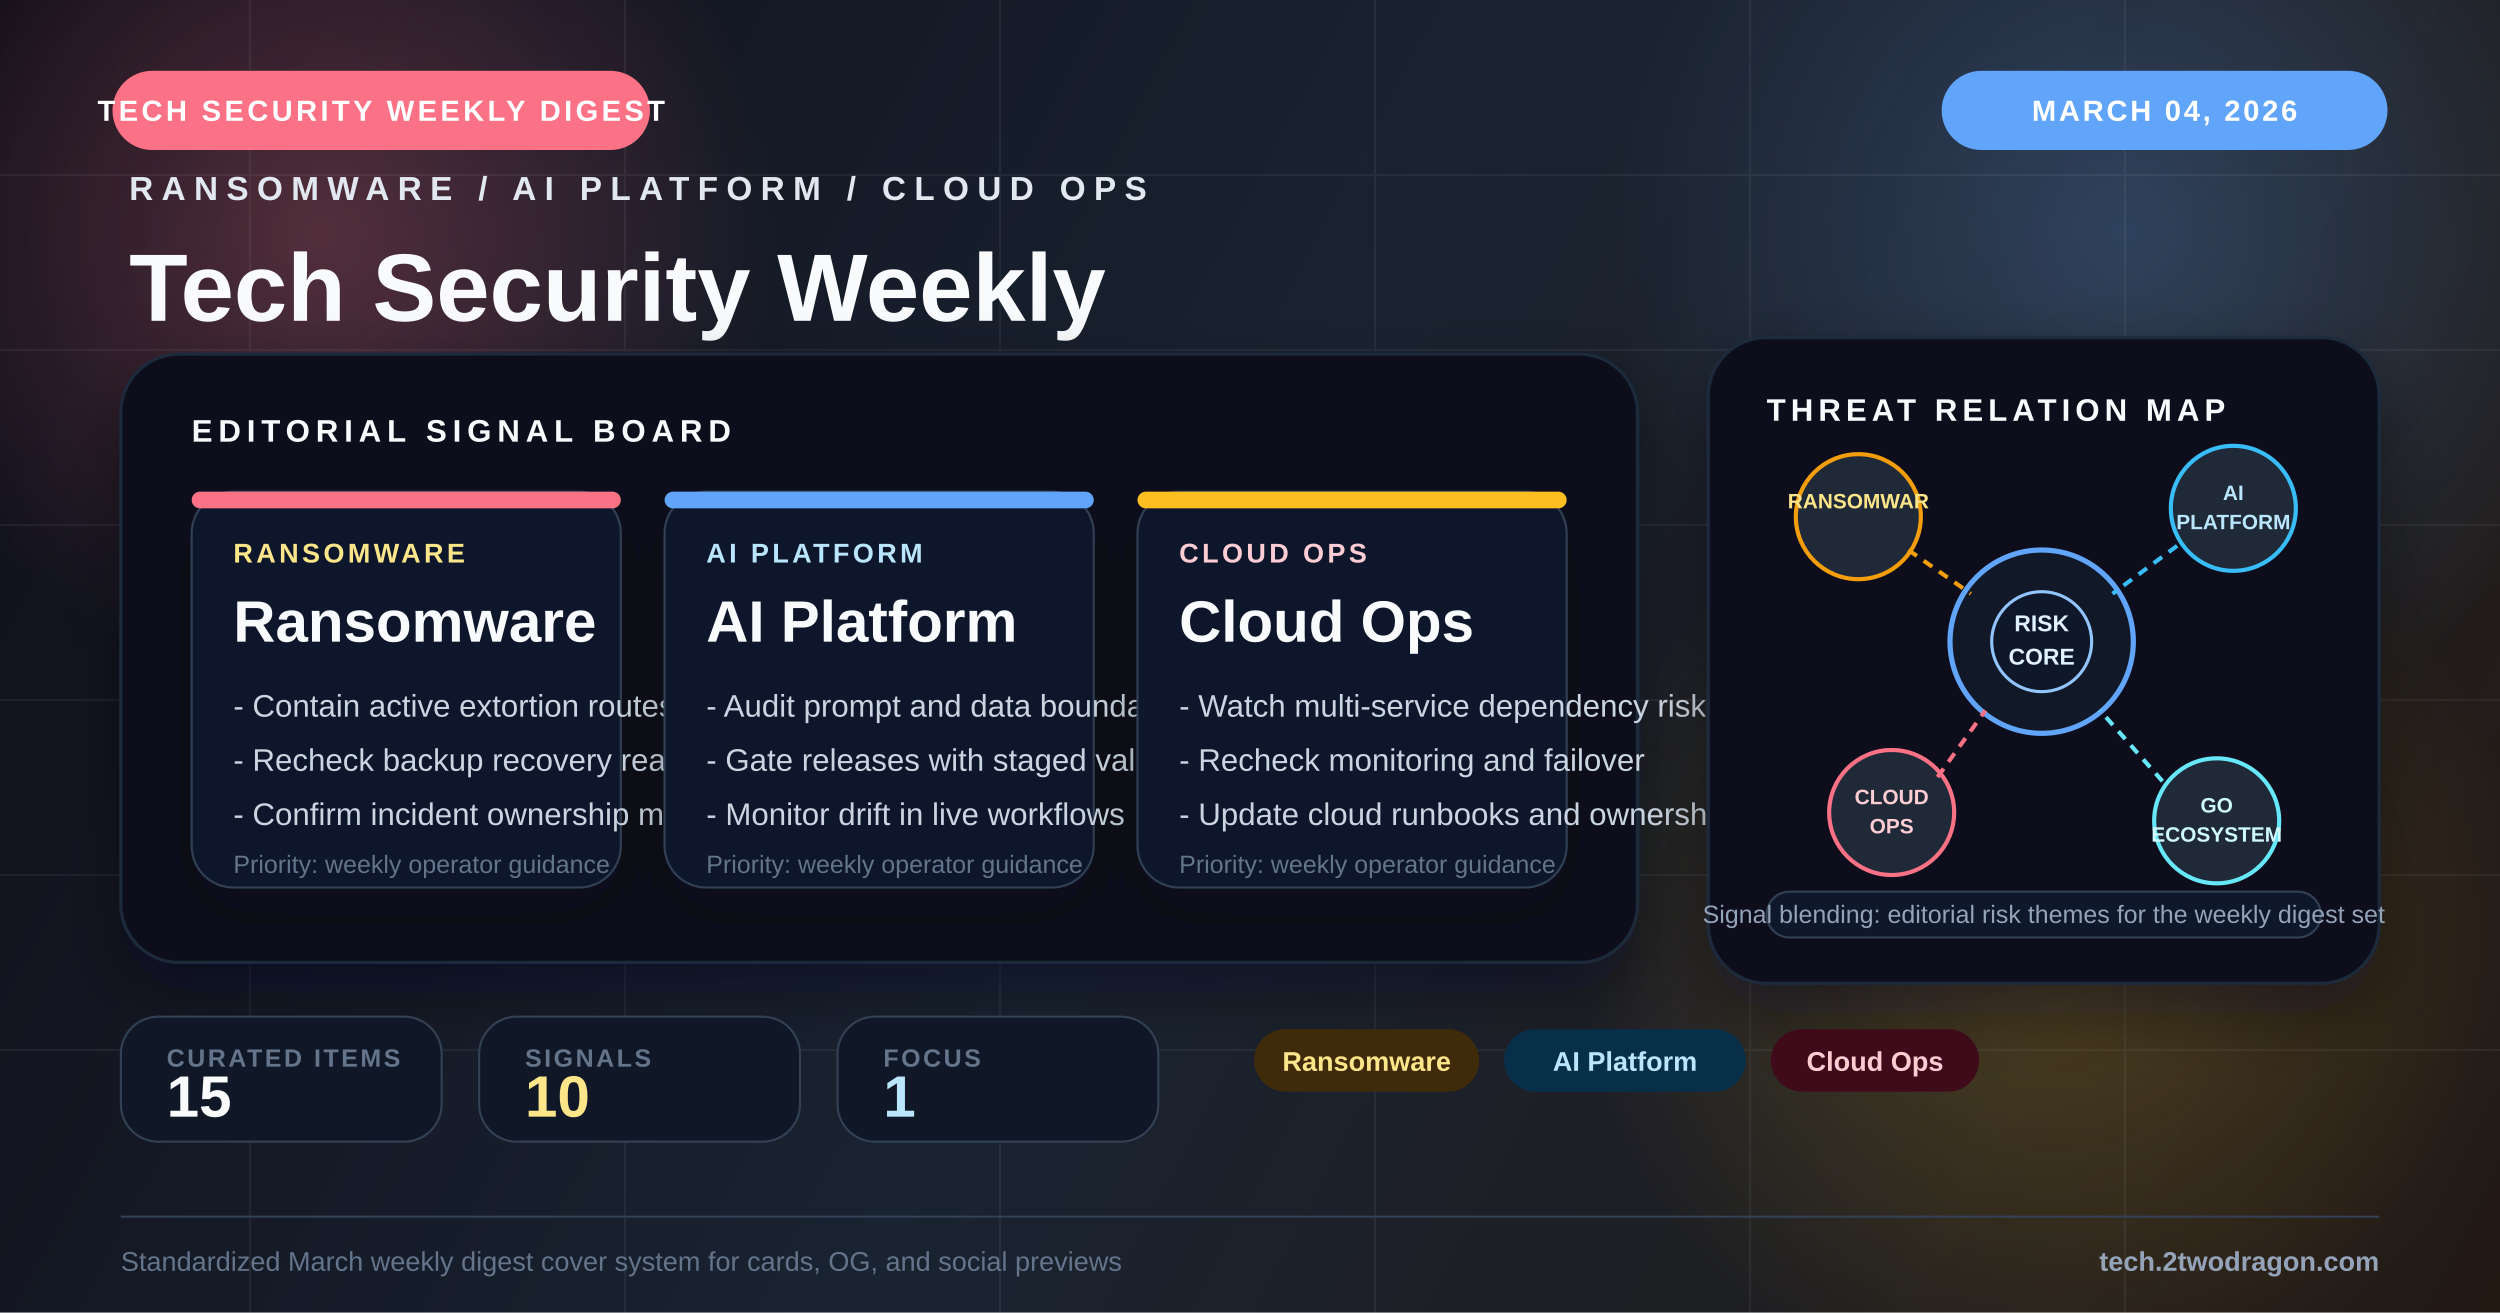
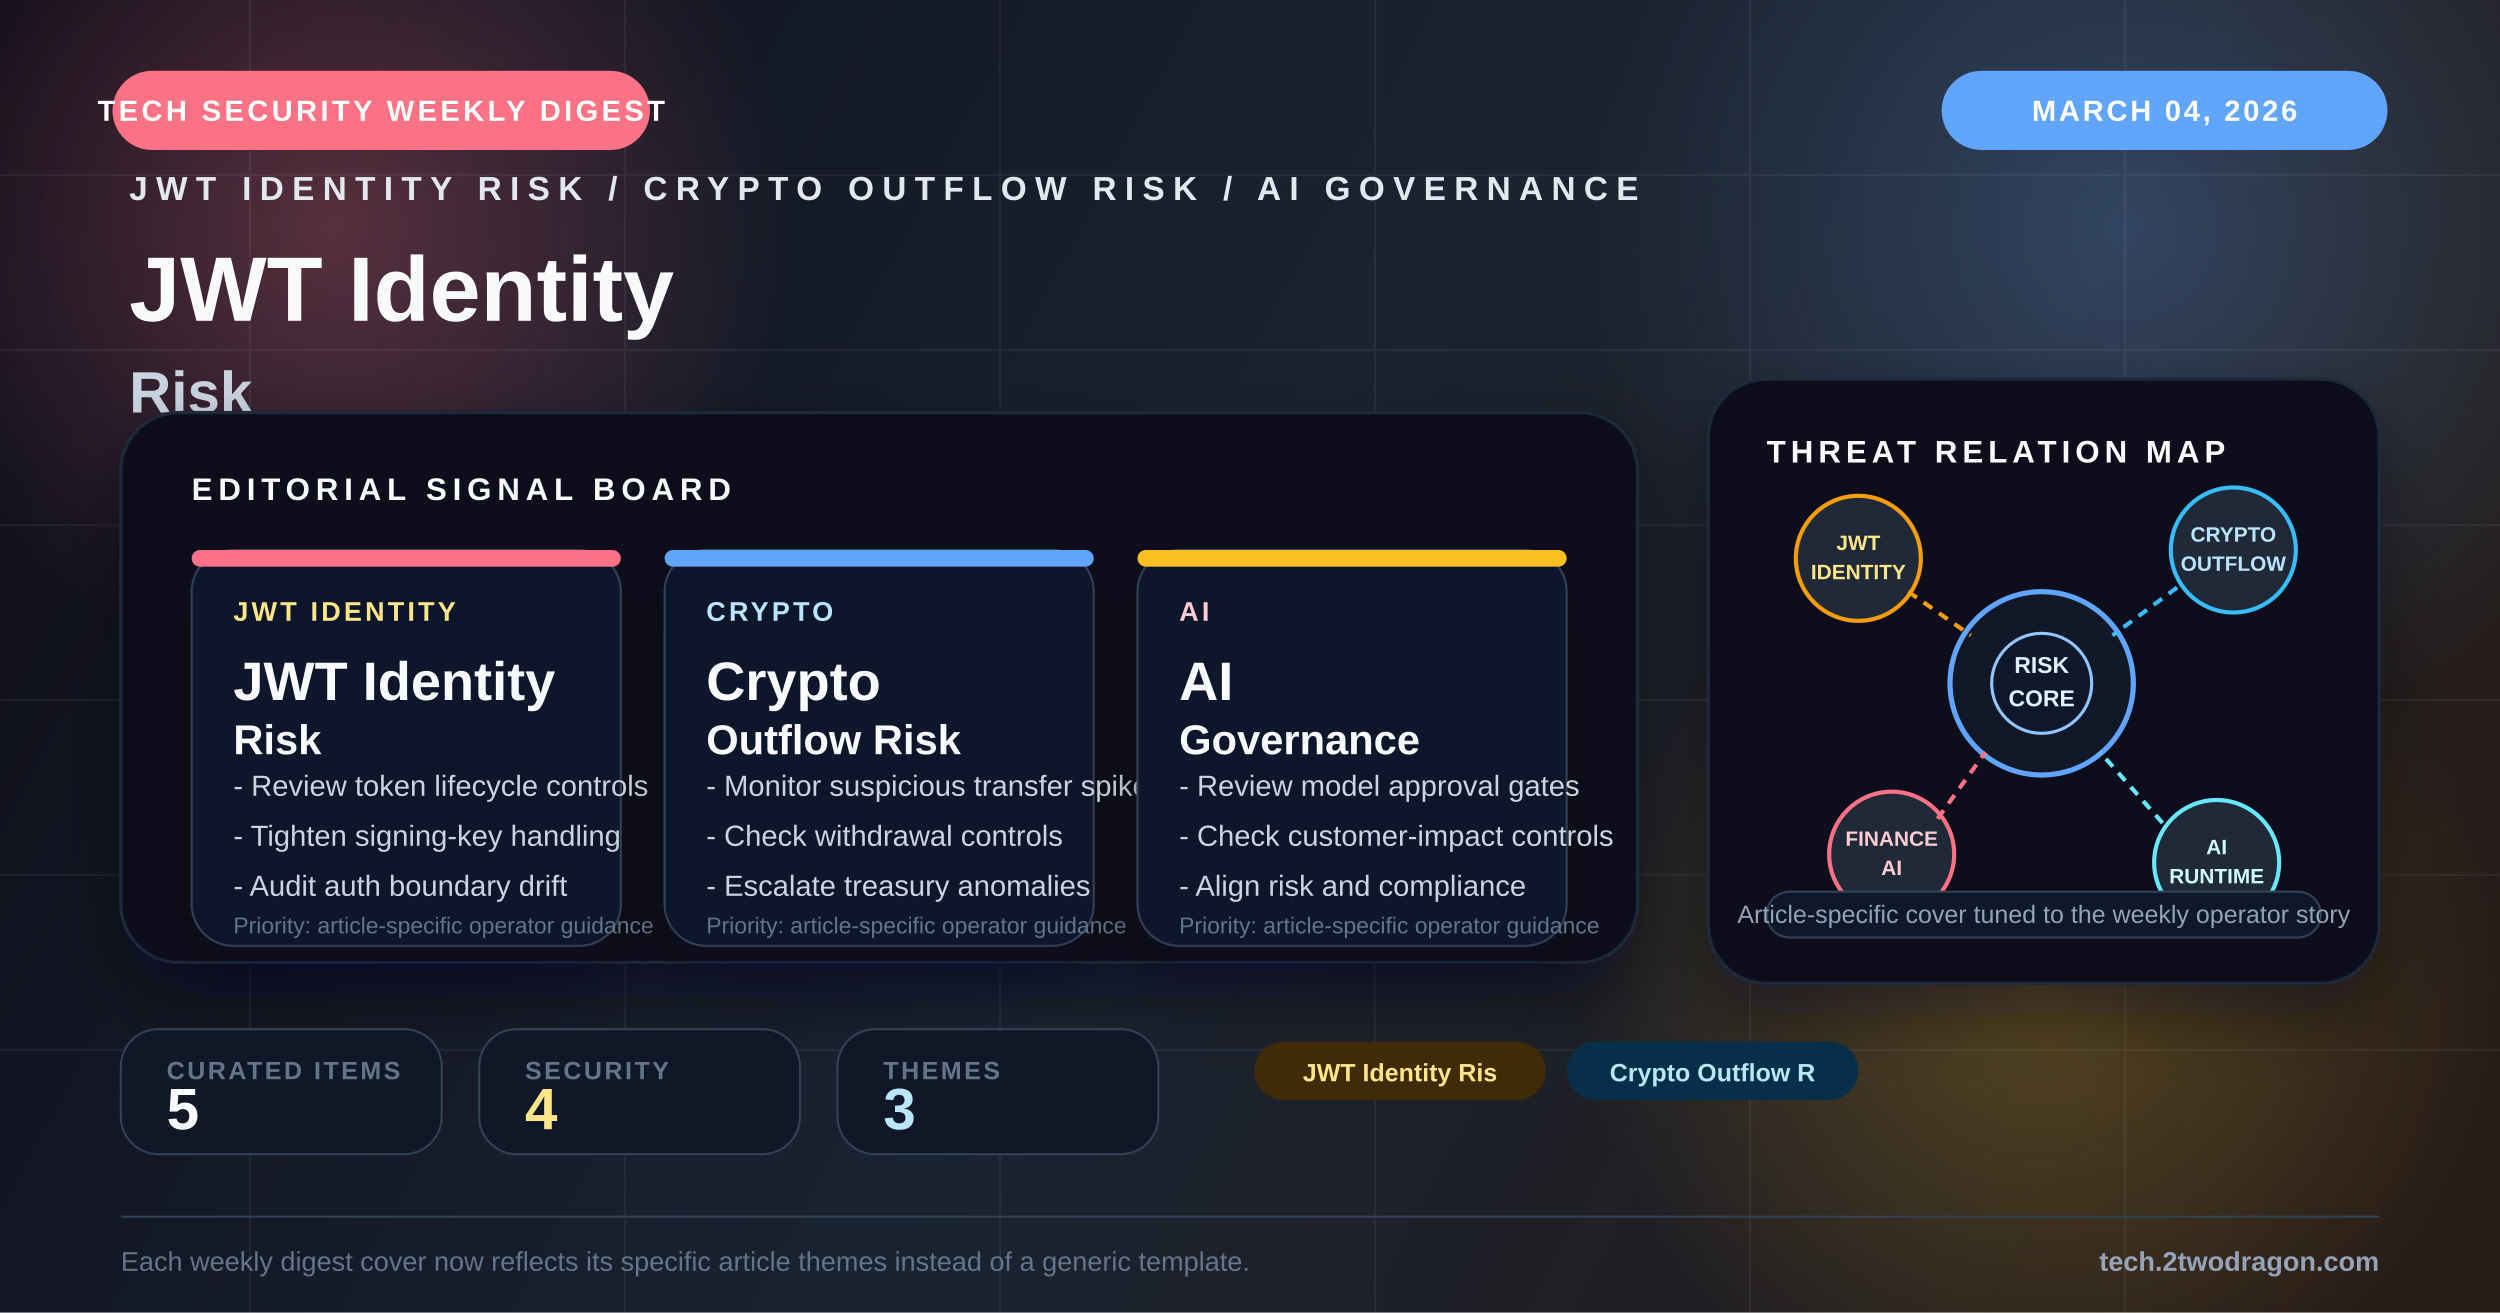
<svg xmlns="http://www.w3.org/2000/svg" viewBox="0 0 1200 630" fill="none">
  <defs>
    <linearGradient id="bg" x1="0" y1="0" x2="1200" y2="630" gradientUnits="userSpaceOnUse">
-       <stop offset="0%" stop-color="#121018" />
+       <stop offset="0%" stop-color="#120f19" />
      <stop offset="48%" stop-color="#1f2937" />
-       <stop offset="100%" stop-color="#2b1f14" />
+       <stop offset="100%" stop-color="#312116" />
    </linearGradient>
-     <radialGradient id="glowAmber" cx="0" cy="0" r="1" gradientUnits="userSpaceOnUse" gradientTransform="translate(154 112) rotate(90) scale(220)">
-       <stop offset="0%" stop-color="#fb7185" stop-opacity="0.28" />
+     <radialGradient id="glowA" cx="0" cy="0" r="1" gradientUnits="userSpaceOnUse" gradientTransform="translate(160 108) rotate(90) scale(220)">
+       <stop offset="0%" stop-color="#fb7185" stop-opacity="0.30" />
      <stop offset="100%" stop-color="#fb7185" stop-opacity="0" />
    </radialGradient>
-     <radialGradient id="glowBlue" cx="0" cy="0" r="1" gradientUnits="userSpaceOnUse" gradientTransform="translate(1020 110) rotate(90) scale(250)">
-       <stop offset="0%" stop-color="#60a5fa" stop-opacity="0.26" />
+     <radialGradient id="glowB" cx="0" cy="0" r="1" gradientUnits="userSpaceOnUse" gradientTransform="translate(1020 110) rotate(90) scale(260)">
+       <stop offset="0%" stop-color="#60a5fa" stop-opacity="0.28" />
      <stop offset="100%" stop-color="#60a5fa" stop-opacity="0" />
    </radialGradient>
-     <radialGradient id="glowRed" cx="0" cy="0" r="1" gradientUnits="userSpaceOnUse" gradientTransform="translate(986 448) rotate(90) scale(230)">
-       <stop offset="0%" stop-color="#fbbf24" stop-opacity="0.22" />
+     <radialGradient id="glowC" cx="0" cy="0" r="1" gradientUnits="userSpaceOnUse" gradientTransform="translate(980 472) rotate(90) scale(220)">
+       <stop offset="0%" stop-color="#fbbf24" stop-opacity="0.24" />
      <stop offset="100%" stop-color="#fbbf24" stop-opacity="0" />
    </radialGradient>
    <filter id="softShadow" x="-20%" y="-20%" width="140%" height="140%">
      <feDropShadow dx="0" dy="14" stdDeviation="16" flood-color="#020617" flood-opacity="0.42" />
    </filter>
    <filter id="cardShadow" x="-20%" y="-20%" width="140%" height="150%">
      <feDropShadow dx="0" dy="12" stdDeviation="14" flood-color="#020617" flood-opacity="0.34" />
    </filter>
  </defs>
  <rect width="1200" height="630" fill="url(#bg)" />
  <rect width="1200" height="630" fill="#020617" opacity="0.18" />
-   <circle cx="154" cy="112" r="220" fill="url(#glowAmber)" />
-   <circle cx="1020" cy="110" r="250" fill="url(#glowBlue)" />
-   <circle cx="986" cy="448" r="230" fill="url(#glowRed)" />
+   <circle cx="160" cy="108" r="220" fill="url(#glowA)" />
+   <circle cx="1020" cy="110" r="260" fill="url(#glowB)" />
+   <circle cx="980" cy="472" r="220" fill="url(#glowC)" />
  <g opacity="0.07" stroke="#cbd5e1" stroke-width="1">
    <line x1="0" y1="84" x2="1200" y2="84" />
    <line x1="0" y1="168" x2="1200" y2="168" />
    <line x1="0" y1="252" x2="1200" y2="252" />
    <line x1="0" y1="336" x2="1200" y2="336" />
    <line x1="0" y1="420" x2="1200" y2="420" />
    <line x1="0" y1="504" x2="1200" y2="504" />
    <line x1="120" y1="0" x2="120" y2="630" />
    <line x1="300" y1="0" x2="300" y2="630" />
    <line x1="480" y1="0" x2="480" y2="630" />
    <line x1="660" y1="0" x2="660" y2="630" />
    <line x1="840" y1="0" x2="840" y2="630" />
    <line x1="1020" y1="0" x2="1020" y2="630" />
  </g>
  <rect x="54" y="34" width="258" height="38" rx="19" fill="#fb7185" />
  <text x="183" y="58" text-anchor="middle" fill="#fff" font-family="Arial, sans-serif" font-size="14" font-weight="700" letter-spacing="1.6">TECH SECURITY WEEKLY DIGEST</text>
  <rect x="932" y="34" width="214" height="38" rx="19" fill="#60a5fa" />
  <text x="1039" y="58" text-anchor="middle" fill="#fff" font-family="Arial, sans-serif" font-size="14" font-weight="700" letter-spacing="1.3">MARCH 04, 2026</text>
  <g transform="translate(62 96)">
-     <text x="0" y="0" fill="#e2e8f0" font-family="Arial, sans-serif" font-size="16" font-weight="700" letter-spacing="4">RANSOMWARE / AI PLATFORM / CLOUD OPS</text>
-     <text x="0" y="58" fill="#f8fafc" font-family="Arial, sans-serif" font-size="46" font-weight="800">Tech Security Weekly</text>
-     <text x="0" y="102" fill="#94a3b8" font-family="Arial, sans-serif" font-size="24">Digest AI Ransomware Bitcoin</text>
+     <text x="0" y="0" fill="#e2e8f0" font-family="Arial, sans-serif" font-size="16" font-weight="700" letter-spacing="4">JWT IDENTITY RISK / CRYPTO OUTFLOW RISK / AI GOVERNANCE</text>
+     <text x="0" y="58" fill="#f8fafc" font-family="Arial, sans-serif" font-size="44" font-weight="800">JWT Identity</text>
+     <text x="0" y="102" fill="#cbd5e1" font-family="Arial, sans-serif" font-size="28" font-weight="700">Risk</text>
+     <text x="0" y="138" fill="#94a3b8" font-family="Arial, sans-serif" font-size="22">JWT Identity Risk, Crypto Outflow Risk, and AI</text>
+     <text x="0" y="170" fill="#94a3b8" font-family="Arial, sans-serif" font-size="22">Governance framed for weekly operator decisions</text>
  </g>
-   <g transform="translate(58 170)" filter="url(#softShadow)">
-     <rect width="728" height="292" rx="28" fill="#09111d" stroke="#1e293b" stroke-width="1.5" />
-     <rect x="0" y="0" width="728" height="292" rx="28" fill="url(#glowBlue)" opacity="0.2" />
+   <g transform="translate(58 198)" filter="url(#softShadow)">
+     <rect width="728" height="264" rx="28" fill="#09111d" stroke="#1e293b" stroke-width="1.5" />
+     <rect x="0" y="0" width="728" height="264" rx="28" fill="url(#glowB)" opacity="0.16" />
    <text x="34" y="42" fill="#f8fafc" font-family="Arial, sans-serif" font-size="15" font-weight="700" letter-spacing="2.8">EDITORIAL SIGNAL BOARD</text>
    <g transform="translate(34 66)">
      <rect width="206" height="190" rx="20" fill="#0f172a" stroke="#334155" filter="url(#cardShadow)" />
      <rect width="206" height="8" rx="4" fill="#fb7185" />
-       <text x="20" y="34" fill="#fde68a" font-family="Arial, sans-serif" font-size="13" font-weight="700" letter-spacing="1.6">RANSOMWARE</text>
-       <text x="20" y="72" fill="#f8fafc" font-family="Arial, sans-serif" font-size="28" font-weight="800">Ransomware</text>
-       <text x="20" y="108" fill="#cbd5e1" font-family="Arial, sans-serif" font-size="15">- Contain active extortion routes</text>
-       <text x="20" y="134" fill="#cbd5e1" font-family="Arial, sans-serif" font-size="15">- Recheck backup recovery readiness</text>
-       <text x="20" y="160" fill="#cbd5e1" font-family="Arial, sans-serif" font-size="15">- Confirm incident ownership map</text>
-       <text x="20" y="183" fill="#64748b" font-family="Arial, sans-serif" font-size="12">Priority: weekly operator guidance</text>
+       <text x="20" y="34" fill="#fde68a" font-family="Arial, sans-serif" font-size="13" font-weight="700" letter-spacing="1.5">JWT IDENTITY</text>
+       <text x="20" y="72" fill="#f8fafc" font-family="Arial, sans-serif" font-size="26" font-weight="800">JWT Identity</text>
+       <text x="20" y="98" fill="#f8fafc" font-family="Arial, sans-serif" font-size="20" font-weight="800">Risk</text>
+       <text x="20" y="118" fill="#cbd5e1" font-family="Arial, sans-serif" font-size="14">- Review token lifecycle controls</text>
+       <text x="20" y="142" fill="#cbd5e1" font-family="Arial, sans-serif" font-size="14">- Tighten signing-key handling</text>
+       <text x="20" y="166" fill="#cbd5e1" font-family="Arial, sans-serif" font-size="14">- Audit auth boundary drift</text>
+       <text x="20" y="184" fill="#64748b" font-family="Arial, sans-serif" font-size="11">Priority: article-specific operator guidance</text>
    </g>
    <g transform="translate(261 66)">
      <rect width="206" height="190" rx="20" fill="#0f172a" stroke="#334155" filter="url(#cardShadow)" />
      <rect width="206" height="8" rx="4" fill="#60a5fa" />
-       <text x="20" y="34" fill="#bae6fd" font-family="Arial, sans-serif" font-size="13" font-weight="700" letter-spacing="1.6">AI PLATFORM</text>
-       <text x="20" y="72" fill="#f8fafc" font-family="Arial, sans-serif" font-size="28" font-weight="800">AI Platform</text>
-       <text x="20" y="108" fill="#cbd5e1" font-family="Arial, sans-serif" font-size="15">- Audit prompt and data boundaries</text>
-       <text x="20" y="134" fill="#cbd5e1" font-family="Arial, sans-serif" font-size="15">- Gate releases with staged validation</text>
-       <text x="20" y="160" fill="#cbd5e1" font-family="Arial, sans-serif" font-size="15">- Monitor drift in live workflows</text>
-       <text x="20" y="183" fill="#64748b" font-family="Arial, sans-serif" font-size="12">Priority: weekly operator guidance</text>
+       <text x="20" y="34" fill="#bae6fd" font-family="Arial, sans-serif" font-size="13" font-weight="700" letter-spacing="1.5">CRYPTO</text>
+       <text x="20" y="72" fill="#f8fafc" font-family="Arial, sans-serif" font-size="26" font-weight="800">Crypto</text>
+       <text x="20" y="98" fill="#f8fafc" font-family="Arial, sans-serif" font-size="20" font-weight="800">Outflow Risk</text>
+       <text x="20" y="118" fill="#cbd5e1" font-family="Arial, sans-serif" font-size="14">- Monitor suspicious transfer spikes</text>
+       <text x="20" y="142" fill="#cbd5e1" font-family="Arial, sans-serif" font-size="14">- Check withdrawal controls</text>
+       <text x="20" y="166" fill="#cbd5e1" font-family="Arial, sans-serif" font-size="14">- Escalate treasury anomalies</text>
+       <text x="20" y="184" fill="#64748b" font-family="Arial, sans-serif" font-size="11">Priority: article-specific operator guidance</text>
    </g>
    <g transform="translate(488 66)">
      <rect width="206" height="190" rx="20" fill="#0f172a" stroke="#334155" filter="url(#cardShadow)" />
      <rect width="206" height="8" rx="4" fill="#fbbf24" />
-       <text x="20" y="34" fill="#fecdd3" font-family="Arial, sans-serif" font-size="13" font-weight="700" letter-spacing="1.6">CLOUD OPS</text>
-       <text x="20" y="72" fill="#f8fafc" font-family="Arial, sans-serif" font-size="28" font-weight="800">Cloud Ops</text>
-       <text x="20" y="108" fill="#cbd5e1" font-family="Arial, sans-serif" font-size="15">- Watch multi-service dependency risk</text>
-       <text x="20" y="134" fill="#cbd5e1" font-family="Arial, sans-serif" font-size="15">- Recheck monitoring and failover</text>
-       <text x="20" y="160" fill="#cbd5e1" font-family="Arial, sans-serif" font-size="15">- Update cloud runbooks and ownership</text>
-       <text x="20" y="183" fill="#64748b" font-family="Arial, sans-serif" font-size="12">Priority: weekly operator guidance</text>
+       <text x="20" y="34" fill="#fecdd3" font-family="Arial, sans-serif" font-size="13" font-weight="700" letter-spacing="1.5">AI</text>
+       <text x="20" y="72" fill="#f8fafc" font-family="Arial, sans-serif" font-size="26" font-weight="800">AI</text>
+       <text x="20" y="98" fill="#f8fafc" font-family="Arial, sans-serif" font-size="20" font-weight="800">Governance</text>
+       <text x="20" y="118" fill="#cbd5e1" font-family="Arial, sans-serif" font-size="14">- Review model approval gates</text>
+       <text x="20" y="142" fill="#cbd5e1" font-family="Arial, sans-serif" font-size="14">- Check customer-impact controls</text>
+       <text x="20" y="166" fill="#cbd5e1" font-family="Arial, sans-serif" font-size="14">- Align risk and compliance</text>
+       <text x="20" y="184" fill="#64748b" font-family="Arial, sans-serif" font-size="11">Priority: article-specific operator guidance</text>
    </g>
  </g>
-   <g transform="translate(820 162)">
-     <rect width="322" height="310" rx="28" fill="#09111d" stroke="#1e293b" stroke-width="1.5" filter="url(#softShadow)" />
+   <g transform="translate(820 182)">
+     <rect width="322" height="290" rx="28" fill="#09111d" stroke="#1e293b" stroke-width="1.5" filter="url(#softShadow)" />
    <text x="28" y="40" fill="#f8fafc" font-family="Arial, sans-serif" font-size="15" font-weight="700" letter-spacing="2.4">THREAT RELATION MAP</text>
    <circle cx="160" cy="146" r="44" fill="#111827" stroke="#60a5fa" stroke-width="2.5" />
    <circle cx="160" cy="146" r="24" fill="#0f172a" stroke="#93c5fd" stroke-width="1.5" />
    <text x="160" y="141" text-anchor="middle" fill="#e0f2fe" font-family="Arial, sans-serif" font-size="11" font-weight="700">RISK</text>
    <text x="160" y="157" text-anchor="middle" fill="#e0f2fe" font-family="Arial, sans-serif" font-size="11" font-weight="700">CORE</text>
    <circle cx="72" cy="86" r="30" fill="#1f2937" stroke="#f59e0b" stroke-width="2" />
-     <text x="72" y="82" text-anchor="middle" fill="#fde68a" font-family="Arial, sans-serif" font-size="10" font-weight="700">RANSOMWAR</text>
+     <text x="72" y="82" text-anchor="middle" fill="#fde68a" font-family="Arial, sans-serif" font-size="10" font-weight="700">JWT</text>
+     <text x="72" y="96" text-anchor="middle" fill="#fde68a" font-family="Arial, sans-serif" font-size="10" font-weight="700">IDENTITY</text>
    <circle cx="252" cy="82" r="30" fill="#1f2937" stroke="#38bdf8" stroke-width="2" />
-     <text x="252" y="78" text-anchor="middle" fill="#bae6fd" font-family="Arial, sans-serif" font-size="10" font-weight="700">AI</text>
-     <text x="252" y="92" text-anchor="middle" fill="#bae6fd" font-family="Arial, sans-serif" font-size="10" font-weight="700">PLATFORM</text>
+     <text x="252" y="78" text-anchor="middle" fill="#bae6fd" font-family="Arial, sans-serif" font-size="10" font-weight="700">CRYPTO</text>
+     <text x="252" y="92" text-anchor="middle" fill="#bae6fd" font-family="Arial, sans-serif" font-size="10" font-weight="700">OUTFLOW</text>
    <circle cx="88" cy="228" r="30" fill="#1f2937" stroke="#fb7185" stroke-width="2" />
-     <text x="88" y="224" text-anchor="middle" fill="#fecdd3" font-family="Arial, sans-serif" font-size="10" font-weight="700">CLOUD</text>
-     <text x="88" y="238" text-anchor="middle" fill="#fecdd3" font-family="Arial, sans-serif" font-size="10" font-weight="700">OPS</text>
+     <text x="88" y="224" text-anchor="middle" fill="#fecdd3" font-family="Arial, sans-serif" font-size="10" font-weight="700">FINANCE</text>
+     <text x="88" y="238" text-anchor="middle" fill="#fecdd3" font-family="Arial, sans-serif" font-size="10" font-weight="700">AI</text>
    <circle cx="244" cy="232" r="30" fill="#1f2937" stroke="#67e8f9" stroke-width="2" />
-     <text x="244" y="228" text-anchor="middle" fill="#cffafe" font-family="Arial, sans-serif" font-size="10" font-weight="700">GO</text>
-     <text x="244" y="242" text-anchor="middle" fill="#cffafe" font-family="Arial, sans-serif" font-size="10" font-weight="700">ECOSYSTEM</text>
+     <text x="244" y="228" text-anchor="middle" fill="#cffafe" font-family="Arial, sans-serif" font-size="10" font-weight="700">AI</text>
+     <text x="244" y="242" text-anchor="middle" fill="#cffafe" font-family="Arial, sans-serif" font-size="10" font-weight="700">RUNTIME</text>
    <line x1="96" y1="102" x2="126" y2="123" stroke="#f59e0b" stroke-width="2" stroke-dasharray="5 4" />
    <line x1="225" y1="100" x2="194" y2="123" stroke="#38bdf8" stroke-width="2" stroke-dasharray="5 4" />
    <line x1="110" y1="211" x2="133" y2="179" stroke="#fb7185" stroke-width="2" stroke-dasharray="5 4" />
    <line x1="218" y1="213" x2="188" y2="179" stroke="#67e8f9" stroke-width="2" stroke-dasharray="5 4" />
-     <rect x="28" y="266" width="266" height="22" rx="11" fill="#0f172a" stroke="#334155" />
-     <text x="161" y="281" text-anchor="middle" fill="#94a3b8" font-family="Arial, sans-serif" font-size="12">Signal blending: editorial risk themes for the weekly digest set</text>
+     <rect x="28" y="246" width="266" height="22" rx="11" fill="#0f172a" stroke="#334155" />
+     <text x="161" y="261" text-anchor="middle" fill="#94a3b8" font-family="Arial, sans-serif" font-size="12">Article-specific cover tuned to the weekly operator story</text>
  </g>
-   <g transform="translate(58 488)">
+   <g transform="translate(58 494)">
    <rect width="154" height="60" rx="18" fill="#101827" stroke="#334155" />
    <text x="22" y="24" fill="#64748b" font-family="Arial, sans-serif" font-size="12" font-weight="700" letter-spacing="1.2">CURATED ITEMS</text>
-     <text x="22" y="48" fill="#f8fafc" font-family="Arial, sans-serif" font-size="28" font-weight="800">15</text>
+     <text x="22" y="48" fill="#f8fafc" font-family="Arial, sans-serif" font-size="28" font-weight="800">5</text>
  </g>
-   <g transform="translate(230 488)">
+   <g transform="translate(230 494)">
    <rect width="154" height="60" rx="18" fill="#101827" stroke="#334155" />
-     <text x="22" y="24" fill="#64748b" font-family="Arial, sans-serif" font-size="12" font-weight="700" letter-spacing="1.2">SIGNALS</text>
-     <text x="22" y="48" fill="#fde68a" font-family="Arial, sans-serif" font-size="28" font-weight="800">10</text>
+     <text x="22" y="24" fill="#64748b" font-family="Arial, sans-serif" font-size="12" font-weight="700" letter-spacing="1.2">SECURITY</text>
+     <text x="22" y="48" fill="#fde68a" font-family="Arial, sans-serif" font-size="28" font-weight="800">4</text>
  </g>
-   <g transform="translate(402 488)">
+   <g transform="translate(402 494)">
    <rect width="154" height="60" rx="18" fill="#101827" stroke="#334155" />
-     <text x="22" y="24" fill="#64748b" font-family="Arial, sans-serif" font-size="12" font-weight="700" letter-spacing="1.2">FOCUS</text>
-     <text x="22" y="48" fill="#bae6fd" font-family="Arial, sans-serif" font-size="28" font-weight="800">1</text>
+     <text x="22" y="24" fill="#64748b" font-family="Arial, sans-serif" font-size="12" font-weight="700" letter-spacing="1.2">THEMES</text>
+     <text x="22" y="48" fill="#bae6fd" font-family="Arial, sans-serif" font-size="28" font-weight="800">3</text>
  </g>
-   <g transform="translate(602 494)">
-     <rect x="0" y="0" width="108" height="30" rx="15" fill="#3f2a0a" />
-     <text x="54.0" y="20" text-anchor="middle" fill="#fde68a" font-family="Arial, sans-serif" font-size="13" font-weight="700">Ransomware</text>
-     <rect x="120" y="0" width="116" height="30" rx="15" fill="#082f49" />
-     <text x="178.0" y="20" text-anchor="middle" fill="#bae6fd" font-family="Arial, sans-serif" font-size="13" font-weight="700">AI Platform</text>
-     <rect x="248" y="0" width="100" height="30" rx="15" fill="#3f0b1a" />
-     <text x="298.0" y="20" text-anchor="middle" fill="#fecdd3" font-family="Arial, sans-serif" font-size="13" font-weight="700">Cloud Ops</text>
+   <g transform="translate(602 500)">
+     <rect x="0" y="0" width="140" height="28" rx="14" fill="#3f2a0a" />
+     <text x="70.0" y="19" text-anchor="middle" fill="#fde68a" font-family="Arial, sans-serif" font-size="12" font-weight="700">JWT Identity Ris</text>
+     <rect x="150" y="0" width="140" height="28" rx="14" fill="#082f49" />
+     <text x="220.0" y="19" text-anchor="middle" fill="#bae6fd" font-family="Arial, sans-serif" font-size="12" font-weight="700">Crypto Outflow R</text>
  </g>
  <line x1="58" y1="584" x2="1142" y2="584" stroke="#334155" stroke-width="1" />
-   <text x="58" y="610" fill="#64748b" font-family="Arial, sans-serif" font-size="13">Standardized March weekly digest cover system for cards, OG, and social previews</text>
+   <text x="58" y="610" fill="#64748b" font-family="Arial, sans-serif" font-size="13">Each weekly digest cover now reflects its specific article themes instead of a generic template.</text>
  <text x="1142" y="610" text-anchor="end" fill="#94a3b8" font-family="Arial, sans-serif" font-size="13" font-weight="700">tech.2twodragon.com</text>
</svg>
